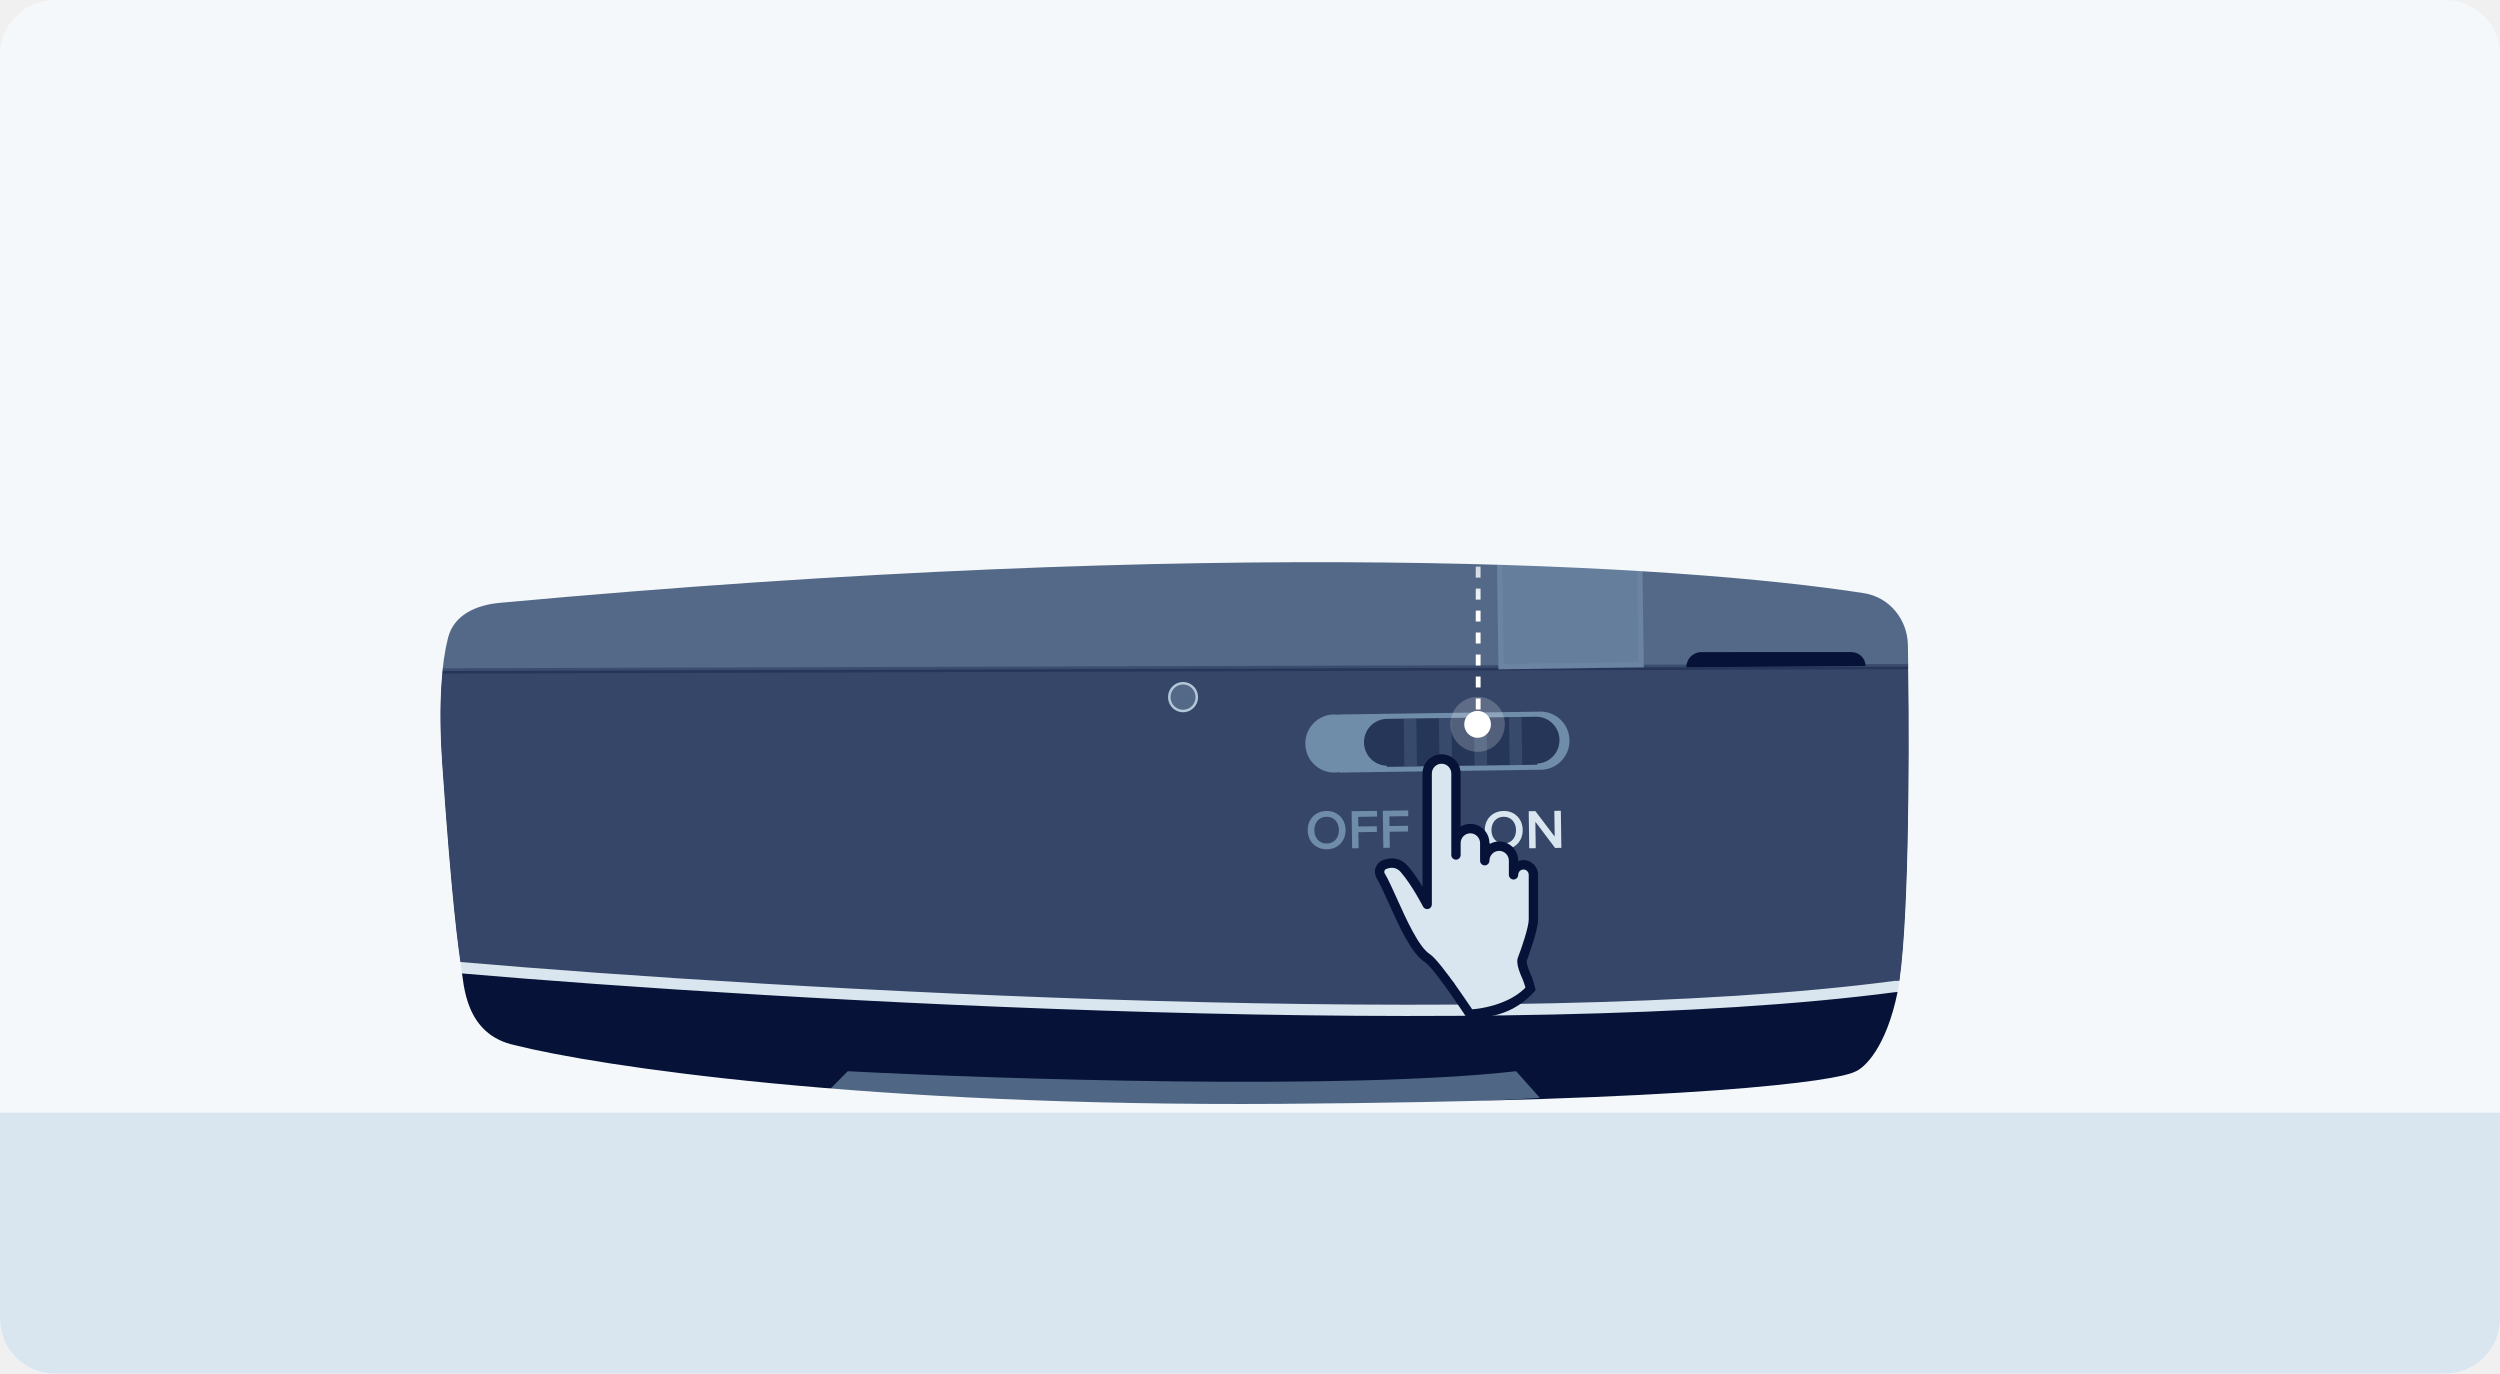
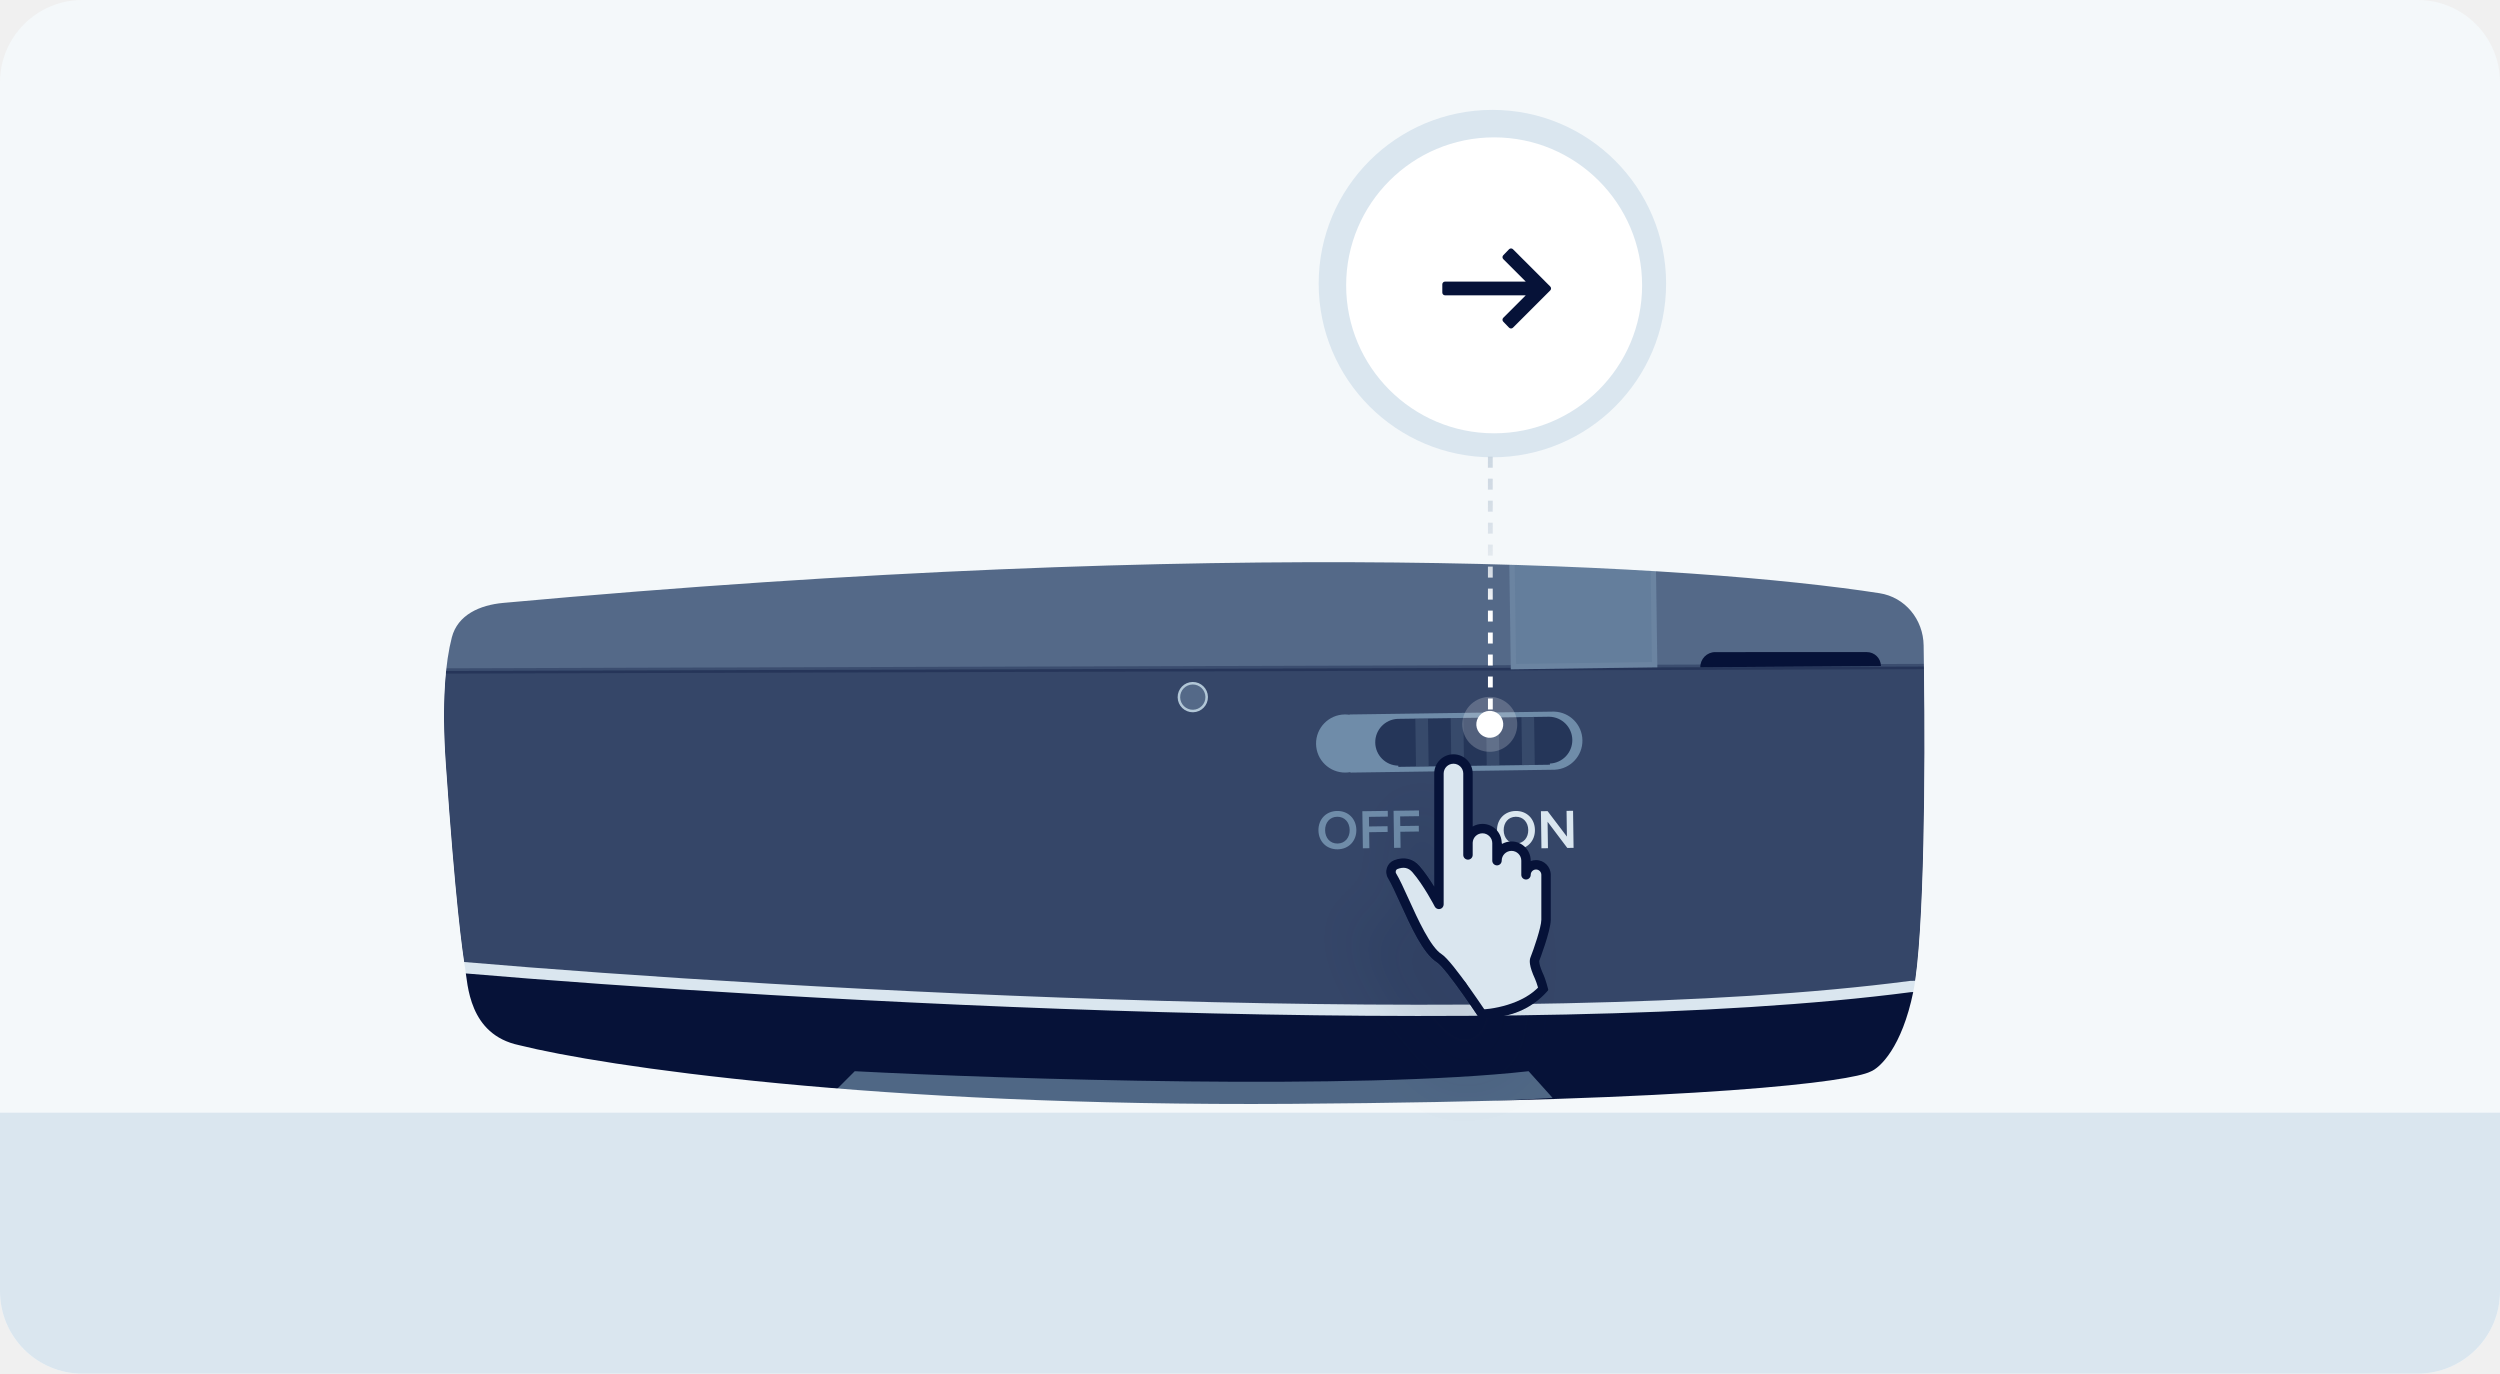
<svg xmlns="http://www.w3.org/2000/svg" width="364" height="200" viewBox="0 0 364 200" fill="none">
-   <g clip-path="url(#clip0_1621_7802)">
-     <rect width="364" height="200" rx="8" fill="#F4F8FA" />
-     <rect y="162" width="364" height="38" fill="#DAE6EF" />
-     <mask id="mask0_1621_7802" style="mask-type:alpha" maskUnits="userSpaceOnUse" x="64" y="81" width="214" height="80">
-       <path d="M72.736 87.777C177.771 78.11 244.91 82.248 271.368 86.362C275.105 86.942 277.739 90.184 277.791 93.965L277.855 98.535C278.021 110.429 277.942 136.246 276.303 144.364C274.665 152.481 271.472 155.531 270.08 156.041C267.362 157.429 246.821 160.307 186.396 160.721C125.971 161.135 86.939 155.199 74.977 152.18C67.657 150.628 67.554 143.271 67.156 140.885C66.758 138.499 65.743 131.155 64.37 111.122C63.756 102.167 64.34 96.377 65.239 92.847C66.083 89.529 69.327 88.091 72.736 87.777Z" fill="#546988" />
+   <g clip-path="url(#clip0_1096_13985)">
+     <rect width="364" height="200" rx="12" fill="#F4F8FA" />
+     <rect y="162" width="367" height="38" fill="#DAE6EF" />
+     <mask id="mask0_1096_13985" style="mask-type:alpha" maskUnits="userSpaceOnUse" x="64" y="81" width="217" height="80">
+       <path d="M73.259 87.784C179.256 78.104 246.989 82.252 273.645 86.368C277.387 86.946 280.028 90.19 280.081 93.977L280.145 98.535C280.312 110.429 280.233 136.246 278.581 144.364C276.928 152.481 273.709 155.531 272.306 156.041C269.566 157.429 248.855 160.307 187.932 160.721C127.009 161.135 87.656 155.199 75.594 152.18C68.214 150.628 68.111 143.271 67.71 140.885C67.308 138.499 66.285 131.155 64.9 111.122C64.279 102.131 64.875 96.331 65.787 92.805C66.639 89.512 69.871 88.094 73.259 87.784Z" fill="#546988" />
    </mask>
-     <g mask="url(#mask0_1621_7802)">
-       <path d="M67.868 88.233C175.698 77.983 244.503 82.185 271.368 86.362C275.105 86.942 277.739 90.184 277.791 93.965L277.855 98.535C278.021 110.429 277.942 136.246 276.303 144.364C274.665 152.481 271.472 155.531 270.08 156.041C267.362 157.429 246.821 160.307 186.396 160.721C125.971 161.135 86.939 155.199 74.977 152.18C67.657 150.628 67.554 143.271 67.156 140.885C66.758 138.499 65.743 131.155 64.37 111.122C63.334 96.019 65.708 89.919 67.247 88.479C67.413 88.323 67.641 88.254 67.868 88.233Z" fill="#061238" />
-       <path d="M67.868 88.233C175.698 77.983 244.503 82.185 271.368 86.362C275.105 86.942 277.739 90.184 277.791 93.965L277.855 98.535C278.021 110.429 277.942 136.246 276.303 144.364C274.665 152.481 271.472 155.531 270.08 156.041C267.362 157.429 246.821 160.307 186.396 160.721C125.971 161.135 86.939 155.199 74.977 152.18C67.657 150.628 67.554 143.271 67.156 140.885C66.758 138.499 65.743 131.155 64.37 111.122C63.334 96.019 65.708 89.919 67.247 88.479C67.413 88.323 67.641 88.254 67.868 88.233Z" fill="#354668" />
-       <path d="M63.26 96.973L65.648 84.981L93.613 75.387L256.464 69.22L279.634 82.137L282.189 95.346L279.111 97.046L64.365 97.693L63.26 96.973Z" fill="#546988" stroke="#061238" stroke-opacity="0.31" stroke-width="0.776" />
-       <rect width="21.163" height="18.312" transform="matrix(0.9999 -0.0141503 0.0139199 0.999903 217.921 79.1467)" fill="#647E9C" />
-       <rect x="0.393" y="0.382" width="20.388" height="17.537" transform="matrix(0.9999 -0.0141503 0.0139199 0.999903 217.915 79.1523)" stroke="#B2C7D7" stroke-opacity="0.09" stroke-width="0.776" />
-       <path d="M245.54 97.153C245.523 95.939 246.503 94.946 247.717 94.946L269.578 94.945C270.7 94.945 271.614 95.846 271.629 96.968V96.968L245.54 97.153V97.153Z" fill="#061238" />
-       <path d="M174.257 101.473C174.273 102.592 173.386 103.509 172.28 103.525C171.174 103.54 170.262 102.649 170.247 101.53C170.231 100.411 171.118 99.494 172.224 99.478C173.33 99.463 174.241 100.354 174.257 101.473Z" fill="#546988" stroke="#B2C7D7" stroke-width="0.368" />
-       <path d="M275.928 143.633C219.834 151.05 113.252 144.893 66.973 140.887L61.169 143.361L61.379 158.443L89.068 168.353L150.728 167.481L286.479 167.583L283.772 143.522L275.928 143.633Z" fill="#061238" stroke="#DAE6EF" stroke-width="1.638" />
-       <path d="M123.436 155.968L119.59 159.846C152.513 162.948 203.052 161.139 224.205 159.846L220.744 155.968C196.129 158.76 145.616 157.131 123.436 155.968Z" fill="#4F6785" />
-       <path fill-rule="evenodd" clip-rule="evenodd" d="M194.306 112.486C194.546 112.483 194.781 112.459 195.01 112.417L195.011 112.489L224.319 112.074C224.339 112.074 224.36 112.074 224.381 112.074C224.402 112.073 224.422 112.073 224.443 112.072L224.563 112.071L224.563 112.067C226.794 111.939 228.549 110.059 228.518 107.784C228.486 105.509 226.679 103.679 224.446 103.614L224.445 103.61L194.893 104.028L194.893 104.075C194.664 104.039 194.429 104.022 194.189 104.025C191.871 104.058 190.019 105.979 190.052 108.315C190.084 110.651 191.989 112.519 194.306 112.486Z" fill="#6F8CA9" />
-       <path fill-rule="evenodd" clip-rule="evenodd" d="M223.596 104.359L201.991 104.664C201.972 104.664 201.952 104.664 201.933 104.665C201.913 104.665 201.894 104.665 201.875 104.666L201.835 104.667L201.835 104.667C200.014 104.745 198.573 106.272 198.599 108.121C198.625 109.971 200.107 111.456 201.93 111.482L201.933 111.656L223.824 111.346L223.821 111.173C225.643 111.095 227.083 109.569 227.057 107.719C227.031 105.869 225.549 104.384 223.726 104.358L223.726 104.357L223.661 104.358C223.65 104.358 223.639 104.358 223.629 104.358C223.618 104.358 223.607 104.358 223.596 104.359Z" fill="#061238" fill-opacity="0.7" />
-       <rect width="1.824" height="6.99" transform="matrix(0.9999 -0.0141503 0.0139199 0.999903 204.389 104.63)" fill="#546988" fill-opacity="0.4" />
-       <rect width="1.824" height="6.99" transform="matrix(0.9999 -0.0141503 0.0139199 0.999903 209.497 104.557)" fill="#546988" fill-opacity="0.4" />
-       <rect width="1.824" height="6.99" transform="matrix(0.9999 -0.0141503 0.0139199 0.999903 214.605 104.486)" fill="#546988" fill-opacity="0.4" />
-       <rect width="1.824" height="6.99" transform="matrix(0.9999 -0.0141503 0.0139199 0.999903 219.713 104.413)" fill="#546988" fill-opacity="0.4" />
-       <path d="M193.197 123.661C191.579 123.684 190.421 122.518 190.399 120.908C190.376 119.298 191.501 118.1 193.119 118.077C194.738 118.054 195.895 119.219 195.918 120.83C195.94 122.44 194.816 123.638 193.197 123.661ZM193.185 122.819C194.27 122.804 194.962 121.952 194.947 120.844C194.931 119.727 194.215 118.903 193.131 118.919C192.039 118.934 191.354 119.777 191.37 120.894C191.385 122.003 192.093 122.835 193.185 122.819ZM197.814 123.499L196.867 123.512L196.792 118.114L200.49 118.062L200.502 118.895L197.75 118.934L197.77 120.334L200.465 120.296L200.476 121.13L197.781 121.168L197.814 123.499ZM202.358 123.434L201.411 123.448L201.336 118.05L205.035 117.997L205.046 118.831L202.295 118.87L202.314 120.27L205.009 120.232L205.021 121.065L202.326 121.103L202.358 123.434Z" fill="#6F8CA9" />
-       <path d="M218.986 123.661C217.367 123.684 216.21 122.518 216.187 120.908C216.165 119.298 217.289 118.1 218.908 118.077C220.526 118.054 221.684 119.219 221.706 120.83C221.729 122.44 220.604 123.638 218.986 123.661ZM218.974 122.819C220.058 122.804 220.751 121.952 220.735 120.844C220.72 119.727 220.004 118.903 218.92 118.919C217.827 118.934 217.143 119.777 217.158 120.894C217.174 122.003 217.881 122.835 218.974 122.819ZM227.333 123.446L226.419 123.459L223.549 119.646L223.602 123.499L222.656 123.512L222.58 118.114L223.552 118.1L226.363 121.808L226.311 118.061L227.258 118.048L227.333 123.446Z" fill="#DAE6EF" />
-       <g filter="url(#filter0_b_1621_7802)">
-         <ellipse cx="3.975" cy="3.992" rx="3.975" ry="3.992" transform="matrix(0.864239 0.503081 0.496925 -0.867793 209.72 106.928)" fill="white" fill-opacity="0.21" />
+     <g mask="url(#mask0_1096_13985)">
+       <path d="M68.422 88.233C177.198 77.978 246.586 82.189 273.645 86.368C277.387 86.946 280.028 90.19 280.081 93.977L280.145 98.535C280.312 110.429 280.233 136.246 278.581 144.364C276.928 152.481 273.709 155.531 272.306 156.041C269.566 157.429 248.855 160.307 187.932 160.721C127.009 161.135 87.656 155.199 75.594 152.18C68.214 150.628 68.111 143.271 67.71 140.885C67.308 138.499 66.285 131.155 64.9 111.122C63.855 96.009 66.253 89.911 67.804 88.476C67.97 88.322 68.196 88.254 68.422 88.233Z" fill="#061238" />
+       <path d="M68.422 88.233C177.198 77.978 246.586 82.189 273.645 86.368C277.387 86.946 280.028 90.19 280.081 93.977L280.145 98.535C280.312 110.429 280.233 136.246 278.581 144.364C276.928 152.481 273.709 155.531 272.306 156.041C269.566 157.429 248.855 160.307 187.932 160.721C127.009 161.135 87.656 155.199 75.594 152.18C68.214 150.628 68.111 143.271 67.71 140.885C67.308 138.499 66.285 131.155 64.9 111.122C63.855 96.009 66.253 89.911 67.804 88.476C67.97 88.322 68.196 88.254 68.422 88.233Z" fill="#354668" />
+       <path d="M63.782 96.973L66.189 84.981L94.385 75.387L258.578 69.22L281.938 82.137L284.515 95.346L281.412 97.046L64.896 97.693L63.782 96.973Z" fill="#546988" stroke="#061238" stroke-opacity="0.31" stroke-width="0.776" />
+       <rect x="219.717" y="79.147" width="21.338" height="18.312" transform="rotate(-0.804151 219.717 79.1467)" fill="#647E9C" />
+       <rect x="220.11" y="79.529" width="20.562" height="17.537" transform="rotate(-0.804151 220.11 79.529)" stroke="#B2C7D7" stroke-opacity="0.09" stroke-width="0.776" />
+       <path d="M247.564 97.153C247.547 95.939 248.526 94.946 249.74 94.946L271.816 94.945C272.938 94.945 273.852 95.846 273.868 96.968V96.968L247.564 97.153V97.153Z" fill="#061238" />
+       <circle cx="173.671" cy="101.501" r="2.023" transform="rotate(-0.804151 173.671 101.501)" fill="#546988" stroke="#B2C7D7" stroke-width="0.368" />
+       <path d="M278.202 143.633C221.646 151.05 114.186 144.893 67.526 140.887L61.673 143.361L61.885 158.443L89.803 168.353L151.97 167.481L288.841 167.583L286.111 143.522L278.202 143.633Z" fill="#061238" stroke="#DAE6EF" stroke-width="1.638" />
+       <path d="M124.453 155.968L120.576 159.846C153.77 162.948 204.725 161.139 226.053 159.846L222.563 155.968C197.745 158.76 146.816 157.131 124.453 155.968Z" fill="#4F6785" />
+     </g>
+     <path fill-rule="evenodd" clip-rule="evenodd" d="M195.908 112.486C196.15 112.483 196.387 112.459 196.617 112.417L196.618 112.489L226.166 112.074C226.187 112.074 226.209 112.074 226.23 112.074C226.252 112.073 226.273 112.073 226.295 112.072L226.414 112.071L226.414 112.067C228.664 111.939 230.433 110.059 230.401 107.784C230.369 105.509 228.548 103.679 226.295 103.614L226.295 103.61L196.499 104.028L196.5 104.075C196.268 104.039 196.031 104.022 195.789 104.025C193.453 104.058 191.585 105.979 191.618 108.315C191.651 110.651 193.572 112.519 195.908 112.486Z" fill="#6F8CA9" />
+     <path fill-rule="evenodd" clip-rule="evenodd" d="M225.44 104.359L203.656 104.664C203.637 104.664 203.617 104.664 203.597 104.665C203.577 104.665 203.557 104.665 203.538 104.666L203.499 104.666L203.499 104.667C201.662 104.745 200.21 106.272 200.236 108.121C200.262 109.971 201.756 111.456 203.594 111.482L203.597 111.656L225.668 111.346L225.666 111.173C227.502 111.095 228.954 109.569 228.929 107.719C228.903 105.869 227.408 104.384 225.57 104.358L225.57 104.357L225.504 104.358C225.493 104.358 225.482 104.358 225.472 104.358C225.461 104.358 225.45 104.358 225.44 104.359Z" fill="#061238" fill-opacity="0.7" />
+     <rect x="206.073" y="104.63" width="1.839" height="6.99" transform="rotate(-0.804151 206.073 104.63)" fill="#546988" fill-opacity="0.4" />
+     <rect x="211.223" y="104.557" width="1.839" height="6.99" transform="rotate(-0.804151 211.223 104.557)" fill="#546988" fill-opacity="0.4" />
+     <rect x="216.374" y="104.486" width="1.839" height="6.99" transform="rotate(-0.804151 216.374 104.486)" fill="#546988" fill-opacity="0.4" />
+     <rect x="221.523" y="104.413" width="1.839" height="6.99" transform="rotate(-0.804151 221.523 104.413)" fill="#546988" fill-opacity="0.4" />
+     <path d="M194.764 123.661C193.146 123.684 191.988 122.519 191.965 120.908C191.943 119.298 193.067 118.1 194.686 118.077C196.304 118.055 197.462 119.22 197.485 120.831C197.507 122.441 196.383 123.639 194.764 123.661ZM194.752 122.82C195.837 122.804 196.529 121.953 196.513 120.844C196.498 119.727 195.782 118.904 194.698 118.919C193.605 118.934 192.921 119.778 192.936 120.894C192.952 122.003 193.66 122.835 194.752 122.82ZM199.381 123.499L198.434 123.513L198.358 118.115L202.057 118.063L202.068 118.896L199.317 118.935L199.337 120.335L202.031 120.297L202.043 121.131L199.348 121.169L199.381 123.499ZM203.925 123.436L202.978 123.449L202.903 118.051L206.601 117.999L206.613 118.833L203.861 118.871L203.881 120.271L206.576 120.234L206.587 121.067L203.893 121.105L203.925 123.436Z" fill="#6F8CA9" />
+     <path d="M220.765 123.661C219.146 123.684 217.989 122.519 217.966 120.908C217.943 119.298 219.068 118.1 220.687 118.077C222.305 118.055 223.463 119.22 223.485 120.831C223.508 122.441 222.383 123.639 220.765 123.661ZM220.753 122.82C221.838 122.804 222.53 121.953 222.514 120.844C222.499 119.727 221.783 118.904 220.698 118.919C219.606 118.934 218.922 119.778 218.937 120.894C218.953 122.003 219.661 122.835 220.753 122.82ZM229.112 123.447L228.198 123.46L225.328 119.647L225.382 123.499L224.435 123.513L224.359 118.115L225.33 118.101L228.142 121.809L228.09 118.062L229.037 118.049L229.112 123.447Z" fill="#DAE6EF" />
+     <g filter="url(#filter0_b_1096_13985)">
+       <circle cx="217.292" cy="41.292" r="25.293" fill="#DAE6EF" />
+     </g>
+     <circle cx="217.545" cy="41.545" r="21.545" fill="white" />
+     <path d="M220.288 47.712C220.13 47.87 219.873 47.868 219.717 47.707L218.873 46.833C218.721 46.676 218.724 46.426 218.878 46.272L222.15 43H210.4C210.179 43 210 42.821 210 42.6V41.4C210 41.179 210.179 41 210.4 41H222.15L218.878 37.728C218.724 37.574 218.721 37.324 218.873 37.167L219.717 36.293C219.873 36.132 220.13 36.13 220.288 36.288L225.717 41.717C225.873 41.873 225.873 42.127 225.717 42.283L220.288 47.712Z" fill="#061238" />
+     <g filter="url(#filter1_b_1096_13985)">
+       <ellipse cx="4" cy="4" rx="4" ry="4" transform="matrix(0.866025 0.5 0.5 -0.866025 211.448 106.928)" fill="white" fill-opacity="0.21" />
+     </g>
+     <path d="M216.989 66.499L217 106" stroke="url(#paint0_linear_1096_13985)" stroke-width="0.7" stroke-dasharray="1.6 1.6" />
+     <circle cx="216.913" cy="105.464" r="1.961" transform="rotate(-150 216.913 105.464)" fill="white" />
+     <g filter="url(#filter2_d_1096_13985)">
+       <mask id="mask1_1096_13985" style="mask-type:alpha" maskUnits="userSpaceOnUse" x="199" y="108" width="30" height="41">
+         <path fill-rule="evenodd" clip-rule="evenodd" d="M205.671 136.913L199.133 126.638L201.001 122.435L206.138 117.297L207.54 110.759L210.809 108.891L217.348 109.825L218.749 114.495L222.952 121.501L228.09 125.704V131.776V136.892C228.09 136.899 228.09 136.906 228.09 136.913C228.09 143.104 223.071 148.122 216.881 148.122C210.69 148.122 205.672 143.104 205.671 136.913H205.671Z" fill="#6F8CA9" />
+       </mask>
+       <g mask="url(#mask1_1096_13985)">
+         <path d="M225.754 147.656C225.754 147.656 224.817 143.651 224.48 142.985C223.919 141.879 223.222 140.285 223.481 139.638C223.786 138.877 225.096 135.25 225.104 133.933V133.143V127.372C225.104 126.566 224.451 125.913 223.646 125.913C222.84 125.913 222.187 126.567 222.187 127.372V125.313C222.187 124.147 221.241 123.2 220.074 123.2C218.907 123.2 217.961 124.146 217.961 125.313V122.756C217.961 121.589 217.015 120.643 215.848 120.643C214.708 120.643 213.779 121.546 213.737 122.675V112.625C213.737 111.458 212.791 110.512 211.624 110.512C210.456 110.512 209.511 111.457 209.511 112.625V131.682C209.511 131.682 207.879 128.507 206.161 126.539C205.211 125.45 204.07 125.565 203.239 125.886C202.586 126.138 202.327 126.925 202.688 127.523C204.281 130.166 206.915 137.857 209.528 139.502C210.529 140.132 212.228 141.829 213.337 142.985C213.977 143.652 215.479 148.59 215.479 148.59" fill="#DAE6EF" />
+         <path d="M226.222 147.141C226.217 147.133 225.215 142.971 224.782 142.037C223.997 140.342 224.118 139.893 224.118 139.893C224.134 139.851 225.779 135.577 225.79 133.933V127.372C225.79 126.19 224.828 125.227 223.645 125.227C223.372 125.227 223.112 125.278 222.873 125.372V125.315C222.873 123.771 221.617 122.515 220.073 122.515C219.553 122.515 219.065 122.658 218.647 122.907V122.757C218.647 121.213 217.391 119.957 215.847 119.957C215.327 119.957 214.84 120.097 214.423 120.343V112.625C214.423 111.081 213.167 109.825 211.623 109.825C210.08 109.825 208.824 111.081 208.824 112.625V129.091C208.219 128.111 207.462 126.986 206.678 126.087C205.725 124.994 204.416 124.696 202.991 125.245C202.494 125.436 202.11 125.836 201.936 126.343C201.761 126.855 201.82 127.414 202.1 127.877C202.58 128.675 203.193 130.025 203.842 131.455C205.414 134.919 207.196 138.845 209.162 140.082C210.643 141.014 215.832 148.97 215.865 149.006C216.119 149.287 216.554 149.307 216.835 149.052C217.115 148.797 217.136 148.363 216.881 148.082C216.743 147.931 211.531 139.952 209.893 138.92C208.276 137.902 206.436 133.848 205.093 130.887C204.398 129.356 203.798 128.034 203.276 127.168C203.207 127.053 203.192 126.914 203.235 126.787C203.26 126.716 203.325 126.587 203.485 126.525C204.369 126.185 205.074 126.337 205.644 126.989C207.285 128.871 208.884 131.964 208.9 131.996C209.045 132.278 209.364 132.423 209.672 132.349C209.98 132.274 210.197 131.999 210.197 131.682V112.625C210.197 111.838 210.837 111.198 211.624 111.198C212.41 111.198 213.051 111.838 213.051 112.625V124.479C213.051 124.858 213.358 125.166 213.737 125.166C214.116 125.166 214.423 124.858 214.423 124.479V122.696C214.455 121.929 215.079 121.329 215.848 121.329C216.617 121.329 217.275 121.97 217.275 122.756V125.314C217.275 125.693 217.582 126 217.961 126C218.34 126 218.647 125.693 218.647 125.314C218.647 124.527 219.288 123.887 220.074 123.887C220.861 123.887 221.501 124.527 221.501 125.314V127.372C221.501 127.751 221.808 128.058 222.187 128.058C222.566 128.058 222.873 127.751 222.873 127.372C222.873 126.946 223.22 126.6 223.646 126.6C224.071 126.6 224.418 126.947 224.418 127.372V133.929C224.411 135.013 223.289 138.27 222.843 139.383C222.672 139.813 222.593 140.562 223.514 142.565C223.981 143.581 225.018 147.802 225.039 147.839C225.167 148.056 225.396 148.177 225.631 148.177C225.749 148.177 225.869 148.146 225.978 148.082C226.305 147.89 226.414 147.469 226.221 147.143L226.222 147.141Z" fill="#061238" />
+         <path d="M224.26 143.452C221.794 146.305 217.067 147.019 215.012 147.019L216.553 149.057L220.15 148.547L224.773 145.49L225.287 144.471L224.26 143.452Z" fill="#061238" />
      </g>
-       <path d="M215.215 66.499L215.226 106" stroke="url(#paint0_linear_1621_7802)" stroke-width="0.7" stroke-dasharray="1.6 1.6" />
-       <ellipse cx="1.949" cy="1.957" rx="1.949" ry="1.957" transform="matrix(-0.864239 -0.503081 0.496925 -0.867793 215.851 108.143)" fill="white" />
-     </g>
-     <mask id="mask1_1621_7802" style="mask-type:alpha" maskUnits="userSpaceOnUse" x="197" y="108" width="30" height="41">
-       <path fill-rule="evenodd" clip-rule="evenodd" d="M203.99 136.913L197.505 126.638L199.358 122.435L204.453 117.297L205.843 110.759L209.086 108.891L215.571 109.825L216.96 114.495L221.129 121.501L226.225 125.704V131.776V136.871C226.225 136.885 226.225 136.899 226.225 136.913C226.225 143.104 221.248 148.122 215.108 148.122C208.968 148.122 203.99 143.104 203.99 136.913H203.99Z" fill="#6F8CA9" />
-     </mask>
-     <g mask="url(#mask1_1621_7802)">
-       <path d="M223.909 147.656C223.909 147.656 222.98 143.651 222.645 142.985C222.089 141.879 221.397 140.285 221.654 139.638C221.956 138.877 223.256 135.25 223.264 133.933V133.143V127.372C223.264 126.566 222.616 125.913 221.817 125.913C221.019 125.913 220.371 126.567 220.371 127.372V125.313C220.371 124.147 219.433 123.2 218.275 123.2C217.118 123.2 216.179 124.146 216.179 125.313V122.756C216.179 121.589 215.241 120.643 214.084 120.643C212.953 120.643 212.032 121.546 211.99 122.675V112.625C211.99 111.458 211.052 110.512 209.894 110.512C208.736 110.512 207.798 111.457 207.798 112.625V131.682C207.798 131.682 206.18 128.507 204.476 126.539C203.534 125.45 202.402 125.565 201.577 125.886C200.93 126.138 200.674 126.925 201.032 127.523C202.611 130.166 205.223 137.857 207.815 139.502C208.808 140.132 210.493 141.829 211.593 142.985C212.228 143.652 213.718 148.59 213.718 148.59" fill="#DAE6EF" />
-       <path d="M224.373 147.141C224.368 147.133 223.374 142.971 222.945 142.037C222.166 140.342 222.286 139.893 222.286 139.893C222.302 139.851 223.934 135.577 223.945 133.933V127.372C223.945 126.19 222.99 125.227 221.817 125.227C221.547 125.227 221.289 125.278 221.051 125.372V125.315C221.051 123.771 219.806 122.515 218.275 122.515C217.758 122.515 217.274 122.658 216.86 122.907V122.757C216.86 121.213 215.614 119.957 214.083 119.957C213.567 119.957 213.084 120.097 212.67 120.343V112.625C212.67 111.081 211.424 109.825 209.894 109.825C208.363 109.825 207.117 111.081 207.117 112.625V129.091C206.517 128.111 205.766 126.986 204.989 126.087C204.043 124.994 202.745 124.696 201.332 125.245C200.839 125.436 200.458 125.836 200.286 126.343C200.112 126.855 200.171 127.414 200.448 127.877C200.924 128.675 201.532 130.025 202.176 131.455C203.736 134.919 205.503 138.845 207.452 140.082C208.921 141.014 214.068 148.97 214.1 149.006C214.353 149.287 214.784 149.307 215.062 149.052C215.341 148.797 215.361 148.363 215.108 148.082C214.971 147.931 209.802 139.952 208.178 138.92C206.574 137.902 204.749 133.848 203.416 130.887C202.727 129.356 202.132 128.034 201.615 127.168C201.546 127.053 201.532 126.914 201.574 126.787C201.599 126.716 201.663 126.587 201.822 126.525C202.698 126.185 203.398 126.337 203.963 126.989C205.591 128.871 207.177 131.964 207.193 131.996C207.336 132.278 207.653 132.423 207.958 132.349C208.264 132.274 208.479 131.999 208.479 131.682V112.625C208.479 111.838 209.114 111.198 209.894 111.198C210.674 111.198 211.309 111.838 211.309 112.625V124.479C211.309 124.858 211.614 125.166 211.99 125.166C212.366 125.166 212.671 124.858 212.671 124.479V122.696C212.702 121.929 213.321 121.329 214.084 121.329C214.846 121.329 215.499 121.97 215.499 122.756V125.314C215.499 125.693 215.804 126 216.18 126C216.555 126 216.86 125.693 216.86 125.314C216.86 124.527 217.495 123.887 218.275 123.887C219.055 123.887 219.691 124.527 219.691 125.314V127.372C219.691 127.751 219.995 128.058 220.371 128.058C220.747 128.058 221.052 127.751 221.052 127.372C221.052 126.946 221.396 126.6 221.818 126.6C222.24 126.6 222.583 126.947 222.583 127.372V133.929C222.577 135.013 221.464 138.27 221.022 139.383C220.852 139.813 220.773 140.562 221.687 142.565C222.15 143.581 223.179 147.802 223.2 147.839C223.326 148.056 223.554 148.177 223.787 148.177C223.904 148.177 224.023 148.146 224.131 148.082C224.455 147.89 224.564 147.469 224.372 147.143L224.373 147.141Z" fill="#061238" />
-       <path d="M222.427 143.452C219.981 146.305 215.293 147.019 213.255 147.019L214.784 149.057L218.35 148.547L222.936 145.49L223.446 144.471L222.427 143.452Z" fill="#061238" />
    </g>
  </g>
  <defs>
-     <filter id="filter0_b_1621_7802" x="209.745" y="100.036" width="10.789" height="10.854" filterUnits="userSpaceOnUse" color-interpolation-filters="sRGB">
+     <filter id="filter0_b_1096_13985" x="172" y="-4" width="90.585" height="90.585" filterUnits="userSpaceOnUse" color-interpolation-filters="sRGB">
+       <feFlood flood-opacity="0" result="BackgroundImageFix" />
+       <feGaussianBlur in="BackgroundImageFix" stdDeviation="10" />
+       <feComposite in2="SourceAlpha" operator="in" result="effect1_backgroundBlur_1096_13985" />
+       <feBlend mode="normal" in="SourceGraphic" in2="effect1_backgroundBlur_1096_13985" result="shape" />
+     </filter>
+     <filter id="filter1_b_1096_13985" x="211.485" y="100.036" width="10.854" height="10.854" filterUnits="userSpaceOnUse" color-interpolation-filters="sRGB">
      <feFlood flood-opacity="0" result="BackgroundImageFix" />
      <feGaussianBlur in="BackgroundImageFix" stdDeviation="0.713" />
-       <feComposite in2="SourceAlpha" operator="in" result="effect1_backgroundBlur_1621_7802" />
-       <feBlend mode="normal" in="SourceGraphic" in2="effect1_backgroundBlur_1621_7802" result="shape" />
+       <feComposite in2="SourceAlpha" operator="in" result="effect1_backgroundBlur_1096_13985" />
+       <feBlend mode="normal" in="SourceGraphic" in2="effect1_backgroundBlur_1096_13985" result="shape" />
    </filter>
-     <linearGradient id="paint0_linear_1621_7802" x1="202.411" y1="87.332" x2="209.255" y2="48.285" gradientUnits="userSpaceOnUse">
+     <filter id="filter2_d_1096_13985" x="189.694" y="109.825" width="39.425" height="54.176" filterUnits="userSpaceOnUse" color-interpolation-filters="sRGB">
+       <feFlood flood-opacity="0" result="BackgroundImageFix" />
+       <feColorMatrix in="SourceAlpha" type="matrix" values="0 0 0 0 0 0 0 0 0 0 0 0 0 0 0 0 0 0 127 0" result="hardAlpha" />
+       <feOffset dx="-4.67" dy="8.407" />
+       <feGaussianBlur stdDeviation="3.736" />
+       <feComposite in2="hardAlpha" operator="out" />
+       <feColorMatrix type="matrix" values="0 0 0 0 0.024 0 0 0 0 0.071 0 0 0 0 0.22 0 0 0 0.1 0" />
+       <feBlend mode="normal" in2="BackgroundImageFix" result="effect1_dropShadow_1096_13985" />
+       <feBlend mode="normal" in="SourceGraphic" in2="effect1_dropShadow_1096_13985" result="shape" />
+     </filter>
+     <linearGradient id="paint0_linear_1096_13985" x1="204.079" y1="87.332" x2="210.87" y2="48.266" gradientUnits="userSpaceOnUse">
      <stop stop-color="white" />
      <stop offset="1" stop-color="#6F8CA9" stop-opacity="0.21" />
    </linearGradient>
-     <clipPath id="clip0_1621_7802">
-       <rect width="364" height="200" rx="8" fill="white" />
+     <clipPath id="clip0_1096_13985">
+       <rect width="364" height="200" rx="12" fill="white" />
    </clipPath>
  </defs>
</svg>
